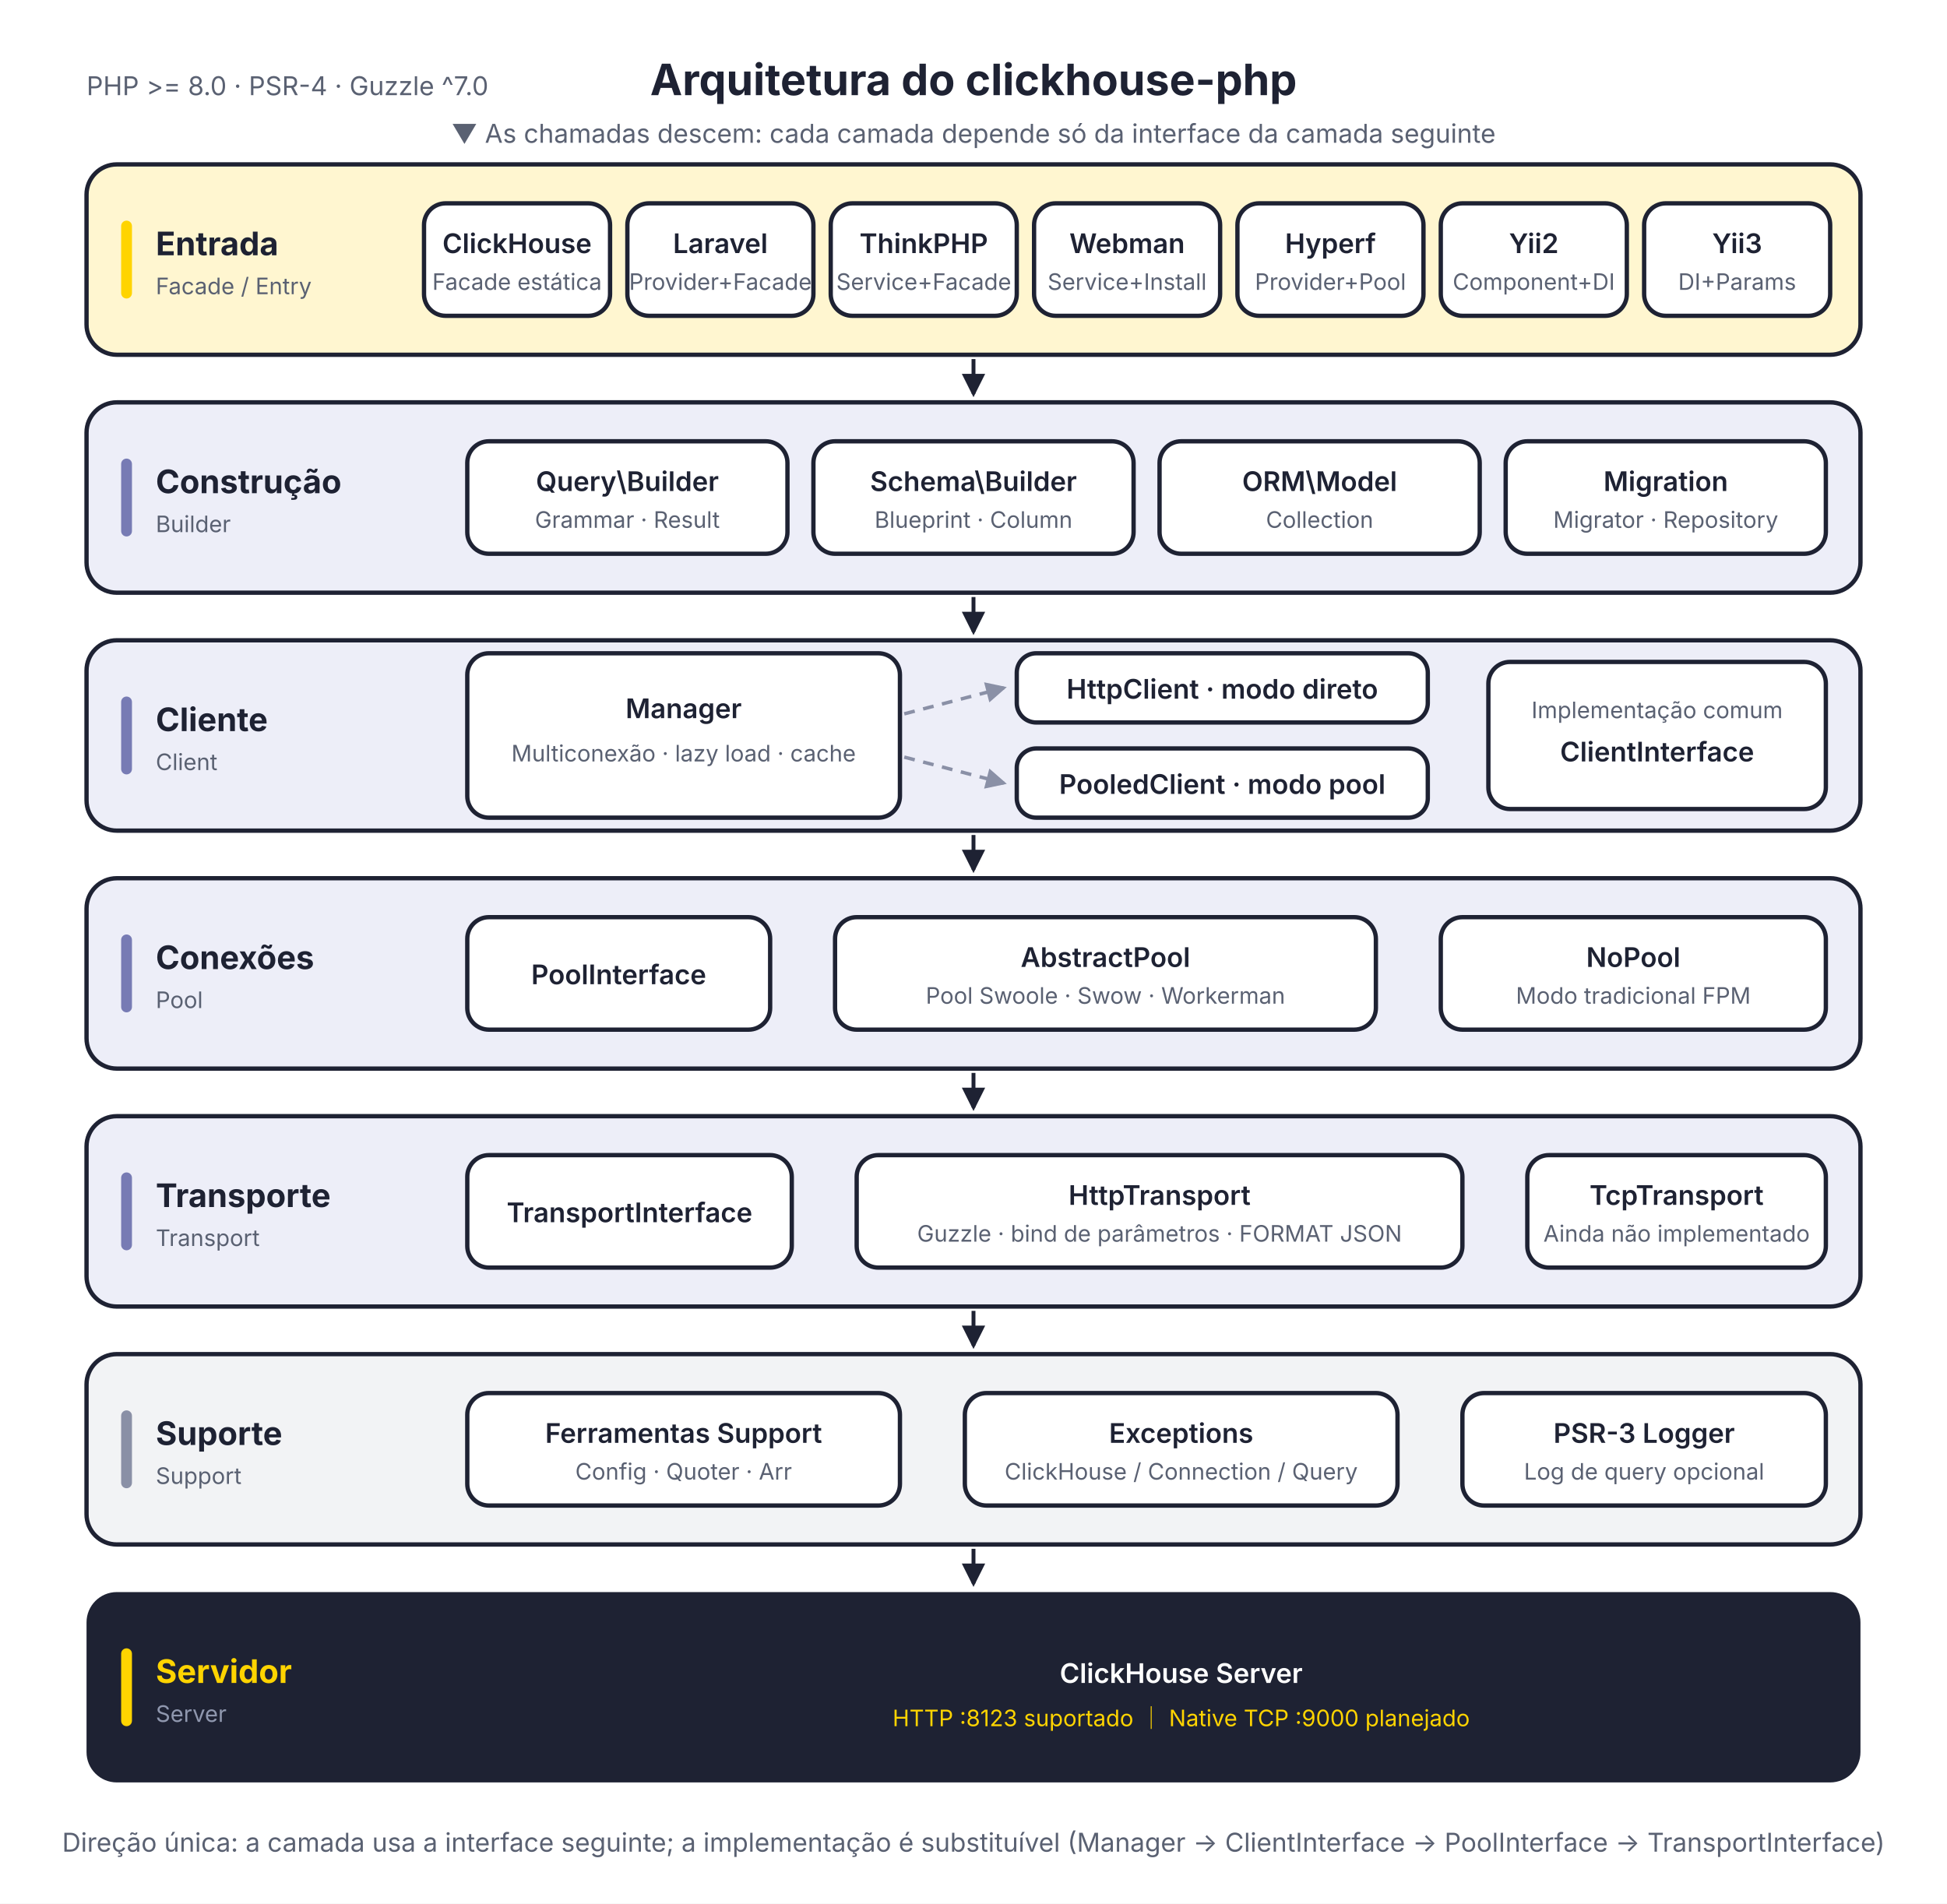
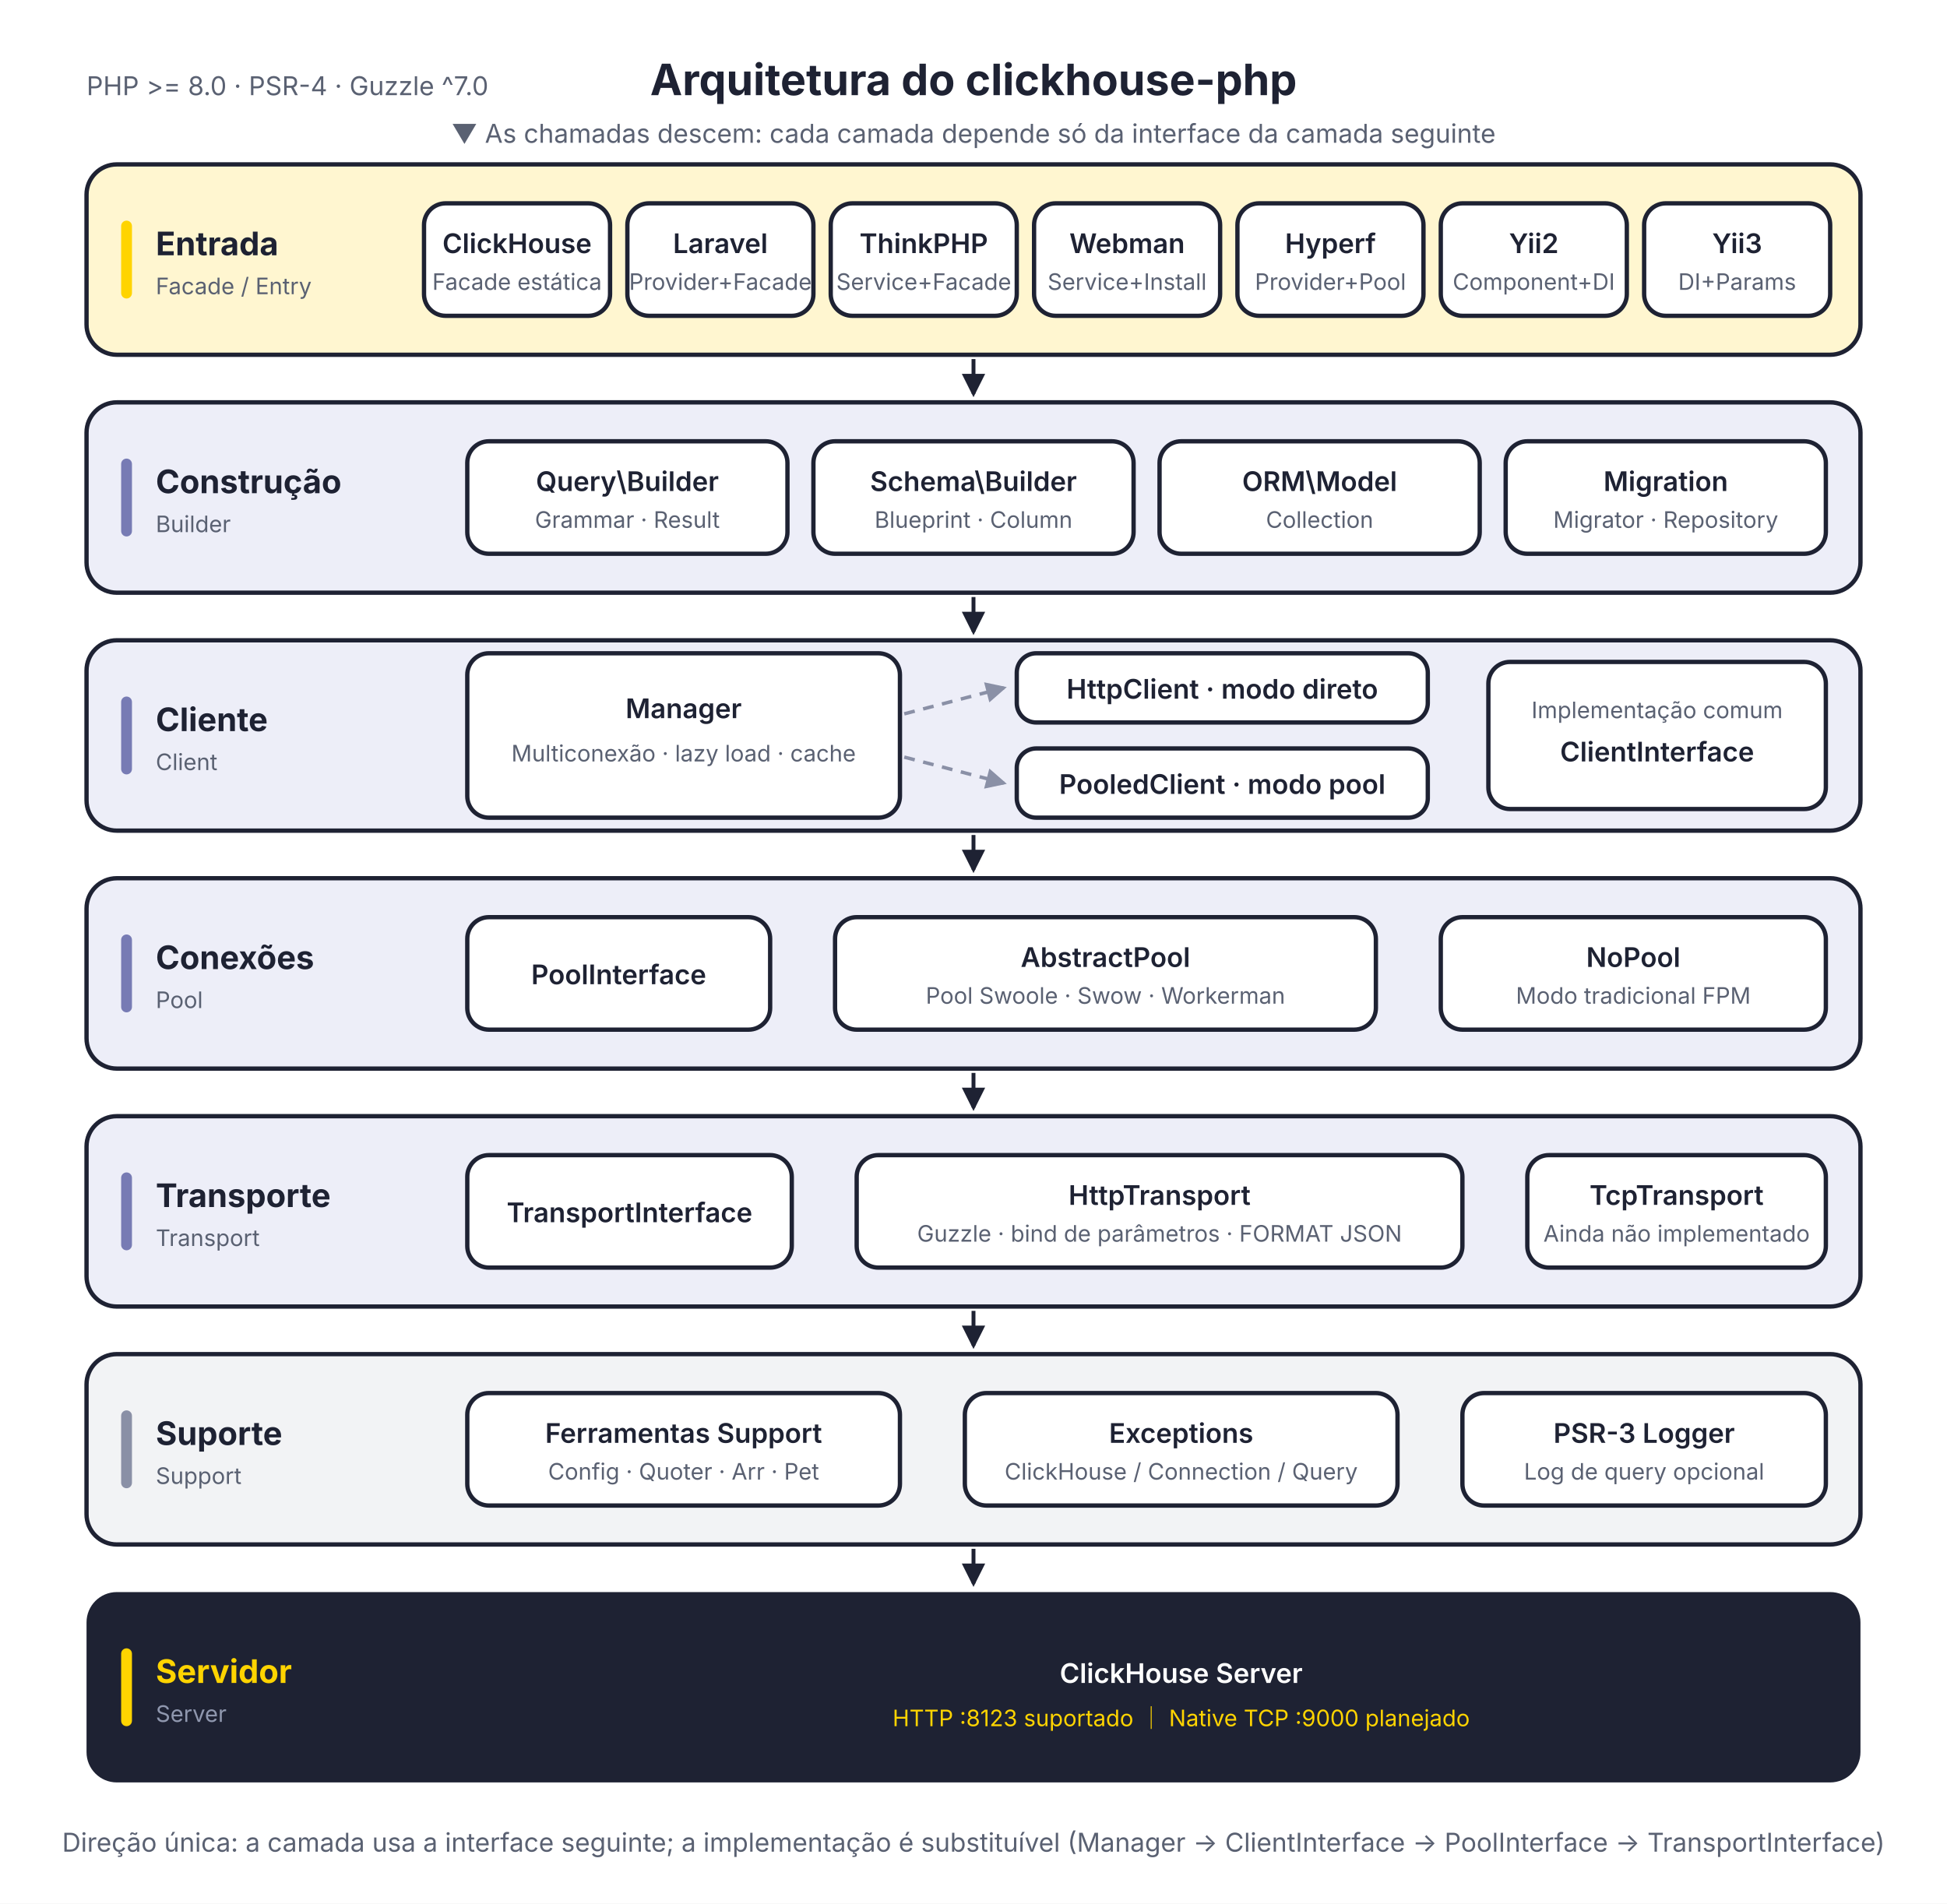
<svg xmlns="http://www.w3.org/2000/svg" width="900" height="880" viewBox="0 0 900 880" role="img" aria-labelledby="archTitle archDesc">
  <style>
    text{font-family:system-ui,-apple-system,"Segoe UI","PingFang SC","Microsoft YaHei",sans-serif;fill:#1E2233}
    .ttl{font-size:20px;font-weight:700}
    .sub{font-size:12px;fill:#5A6172}
    .lt{font-size:15px;font-weight:700}
    .ls{font-size:10.5px;fill:#5A6172}
    .n{font-size:12.5px;font-weight:600}
    .d{font-size:10.5px;fill:#5A6172}
    .ctr{text-anchor:middle}
    .y{font-size:15px;font-weight:700;fill:#FFD400}
    .y2{font-size:10.5px;fill:#8F97AE}
    .w{font-size:12.5px;font-weight:600;fill:#FFFFFF}
    .w2{font-size:10.5px;fill:#FFD400}
    .bar{stroke:none}
    .bx{fill:#fff;stroke:#1E2233;stroke-width:2}
    .band{stroke:#1E2233;stroke-width:2}
    .link{stroke:#1E2233;stroke-width:1.8;fill:none}
    .dash{stroke:#8A90A6;stroke-width:1.6;fill:none;stroke-dasharray:5 4}
  </style>
  <defs>
    <marker id="arw" viewBox="0 0 10 10" refX="8.5" refY="5" markerWidth="6" markerHeight="6" orient="auto">
      <path d="M0 0 10 5 0 10z" fill="#1E2233" />
    </marker>
    <marker id="arwg" viewBox="0 0 10 10" refX="8.5" refY="5" markerWidth="6" markerHeight="6" orient="auto">
      <path d="M0 0 10 5 0 10z" fill="#8A90A6" />
    </marker>
  </defs>
  <rect x="0" y="0" width="900" height="880" fill="#FFFFFF" />
  <text class="ttl ctr" x="450" y="44">Arquitetura do clickhouse-php</text>
  <text class="sub" x="40" y="44">PHP &gt;= 8.0 · PSR-4 · Guzzle ^7.0</text>
  <text class="sub ctr" x="450" y="66">▼ As chamadas descem: cada camada depende só da interface da camada seguinte</text>
  <rect class="band" x="40" y="76" width="820" height="88" rx="14" fill="#FFF6D0" />
  <rect class="bar" x="56" y="102" width="5" height="36" rx="2.5" fill="#FFD400" />
  <text class="lt" x="72" y="118">Entrada</text>
  <text class="ls" x="72" y="136">Facade / Entry</text>
  <g>
    <rect class="bx" x="196" y="94" width="86" height="52" rx="10" />
    <text class="n ctr" x="239" y="117">ClickHouse</text>
    <text class="d ctr" x="239" y="134">Facade estática</text>
    <rect class="bx" x="290" y="94" width="86" height="52" rx="10" />
    <text class="n ctr" x="333" y="117">Laravel</text>
    <text class="d ctr" x="333" y="134">Provider+Facade</text>
    <rect class="bx" x="384" y="94" width="86" height="52" rx="10" />
    <text class="n ctr" x="427" y="117">ThinkPHP</text>
    <text class="d ctr" x="427" y="134">Service+Facade</text>
    <rect class="bx" x="478" y="94" width="86" height="52" rx="10" />
    <text class="n ctr" x="521" y="117">Webman</text>
    <text class="d ctr" x="521" y="134">Service+Install</text>
    <rect class="bx" x="572" y="94" width="86" height="52" rx="10" />
    <text class="n ctr" x="615" y="117">Hyperf</text>
    <text class="d ctr" x="615" y="134">Provider+Pool</text>
    <rect class="bx" x="666" y="94" width="86" height="52" rx="10" />
    <text class="n ctr" x="709" y="117">Yii2</text>
    <text class="d ctr" x="709" y="134">Component+DI</text>
    <rect class="bx" x="760" y="94" width="86" height="52" rx="10" />
    <text class="n ctr" x="803" y="117">Yii3</text>
    <text class="d ctr" x="803" y="134">DI+Params</text>
  </g>
  <line class="link" x1="450" y1="166" x2="450" y2="182" marker-end="url(#arw)" />
  <rect class="band" x="40" y="186" width="820" height="88" rx="14" fill="#EDEEF8" />
  <rect class="bar" x="56" y="212" width="5" height="36" rx="2.5" fill="#777BB4" />
  <text class="lt" x="72" y="228">Construção</text>
  <text class="ls" x="72" y="246">Builder</text>
  <g>
    <rect class="bx" x="216" y="204" width="148" height="52" rx="10" />
    <text class="n ctr" x="290" y="227">Query\Builder</text>
    <text class="d ctr" x="290" y="244">Grammar · Result</text>
    <rect class="bx" x="376" y="204" width="148" height="52" rx="10" />
    <text class="n ctr" x="450" y="227">Schema\Builder</text>
    <text class="d ctr" x="450" y="244">Blueprint · Column</text>
    <rect class="bx" x="536" y="204" width="148" height="52" rx="10" />
    <text class="n ctr" x="610" y="227">ORM\Model</text>
    <text class="d ctr" x="610" y="244">Collection</text>
    <rect class="bx" x="696" y="204" width="148" height="52" rx="10" />
    <text class="n ctr" x="770" y="227">Migration</text>
    <text class="d ctr" x="770" y="244">Migrator · Repository</text>
  </g>
  <line class="link" x1="450" y1="276" x2="450" y2="292" marker-end="url(#arw)" />
  <rect class="band" x="40" y="296" width="820" height="88" rx="14" fill="#EDEEF8" />
  <rect class="bar" x="56" y="322" width="5" height="36" rx="2.5" fill="#777BB4" />
  <text class="lt" x="72" y="338">Cliente</text>
  <text class="ls" x="72" y="356">Client</text>
  <rect class="bx" x="216" y="302" width="200" height="76" rx="10" />
  <text class="n ctr" x="316" y="332">Manager</text>
  <text class="d ctr" x="316" y="352">Multiconexão · lazy load · cache</text>
  <rect class="bx" x="470" y="302" width="190" height="32" rx="9" />
  <text class="n ctr" x="565" y="323">HttpClient · modo direto</text>
  <rect class="bx" x="470" y="346" width="190" height="32" rx="9" />
  <text class="n ctr" x="565" y="367">PooledClient · modo pool</text>
  <line class="dash" x1="418" y1="330" x2="464" y2="318" marker-end="url(#arwg)" />
  <line class="dash" x1="418" y1="350" x2="464" y2="362" marker-end="url(#arwg)" />
  <rect class="bx" x="688" y="306" width="156" height="68" rx="10" />
  <text class="d ctr" x="766" y="332">Implementação comum</text>
  <text class="n ctr" x="766" y="352">ClientInterface</text>
  <line class="link" x1="450" y1="386" x2="450" y2="402" marker-end="url(#arw)" />
  <rect class="band" x="40" y="406" width="820" height="88" rx="14" fill="#EDEEF8" />
  <rect class="bar" x="56" y="432" width="5" height="36" rx="2.5" fill="#777BB4" />
  <text class="lt" x="72" y="448">Conexões</text>
  <text class="ls" x="72" y="466">Pool</text>
  <rect class="bx" x="216" y="424" width="140" height="52" rx="10" />
  <text class="n ctr" x="286" y="455">PoolInterface</text>
  <rect class="bx" x="386" y="424" width="250" height="52" rx="10" />
  <text class="n ctr" x="511" y="447">AbstractPool</text>
  <text class="d ctr" x="511" y="464">Pool Swoole · Swow · Workerman</text>
  <rect class="bx" x="666" y="424" width="178" height="52" rx="10" />
  <text class="n ctr" x="755" y="447">NoPool</text>
  <text class="d ctr" x="755" y="464">Modo tradicional FPM</text>
  <line class="link" x1="450" y1="496" x2="450" y2="512" marker-end="url(#arw)" />
  <rect class="band" x="40" y="516" width="820" height="88" rx="14" fill="#EDEEF8" />
  <rect class="bar" x="56" y="542" width="5" height="36" rx="2.5" fill="#777BB4" />
  <text class="lt" x="72" y="558">Transporte</text>
  <text class="ls" x="72" y="576">Transport</text>
  <rect class="bx" x="216" y="534" width="150" height="52" rx="10" />
  <text class="n ctr" x="291" y="565">TransportInterface</text>
  <rect class="bx" x="396" y="534" width="280" height="52" rx="10" />
  <text class="n ctr" x="536" y="557">HttpTransport</text>
  <text class="d ctr" x="536" y="574">Guzzle · bind de parâmetros · FORMAT JSON</text>
  <rect class="bx" x="706" y="534" width="138" height="52" rx="10" />
  <text class="n ctr" x="775" y="557">TcpTransport</text>
  <text class="d ctr" x="775" y="574">Ainda não implementado</text>
  <line class="link" x1="450" y1="606" x2="450" y2="622" marker-end="url(#arw)" />
  <rect class="band" x="40" y="626" width="820" height="88" rx="14" fill="#F2F3F5" />
  <rect class="bar" x="56" y="652" width="5" height="36" rx="2.5" fill="#8A90A6" />
  <text class="lt" x="72" y="668">Suporte</text>
  <text class="ls" x="72" y="686">Support</text>
  <rect class="bx" x="216" y="644" width="200" height="52" rx="10" />
  <text class="n ctr" x="316" y="667">Ferramentas Support</text>
-   <text class="d ctr" x="316" y="684">Config · Quoter · Arr</text>
+   <text class="d ctr" x="316" y="684">Config · Quoter · Arr · Pet</text>
  <rect class="bx" x="446" y="644" width="200" height="52" rx="10" />
  <text class="n ctr" x="546" y="667">Exceptions</text>
  <text class="d ctr" x="546" y="684">ClickHouse / Connection / Query</text>
  <rect class="bx" x="676" y="644" width="168" height="52" rx="10" />
  <text class="n ctr" x="760" y="667">PSR-3 Logger</text>
  <text class="d ctr" x="760" y="684">Log de query opcional</text>
  <line class="link" x1="450" y1="716" x2="450" y2="732" marker-end="url(#arw)" />
  <rect x="40" y="736" width="820" height="88" rx="14" fill="#1E2233" />
  <rect x="56" y="762" width="5" height="36" rx="2.5" fill="#FFD400" />
  <text class="y" x="72" y="778">Servidor</text>
  <text class="y2" x="72" y="796">Server</text>
  <text class="w ctr" x="546" y="778">ClickHouse Server</text>
  <text class="w2 ctr" x="546" y="798">HTTP :8123 suportado ｜ Native TCP :9000 planejado</text>
  <text class="sub ctr" x="450" y="856">Direção única: a camada usa a interface seguinte; a implementação é substituível (Manager → ClientInterface → PoolInterface → TransportInterface)</text>
</svg>
